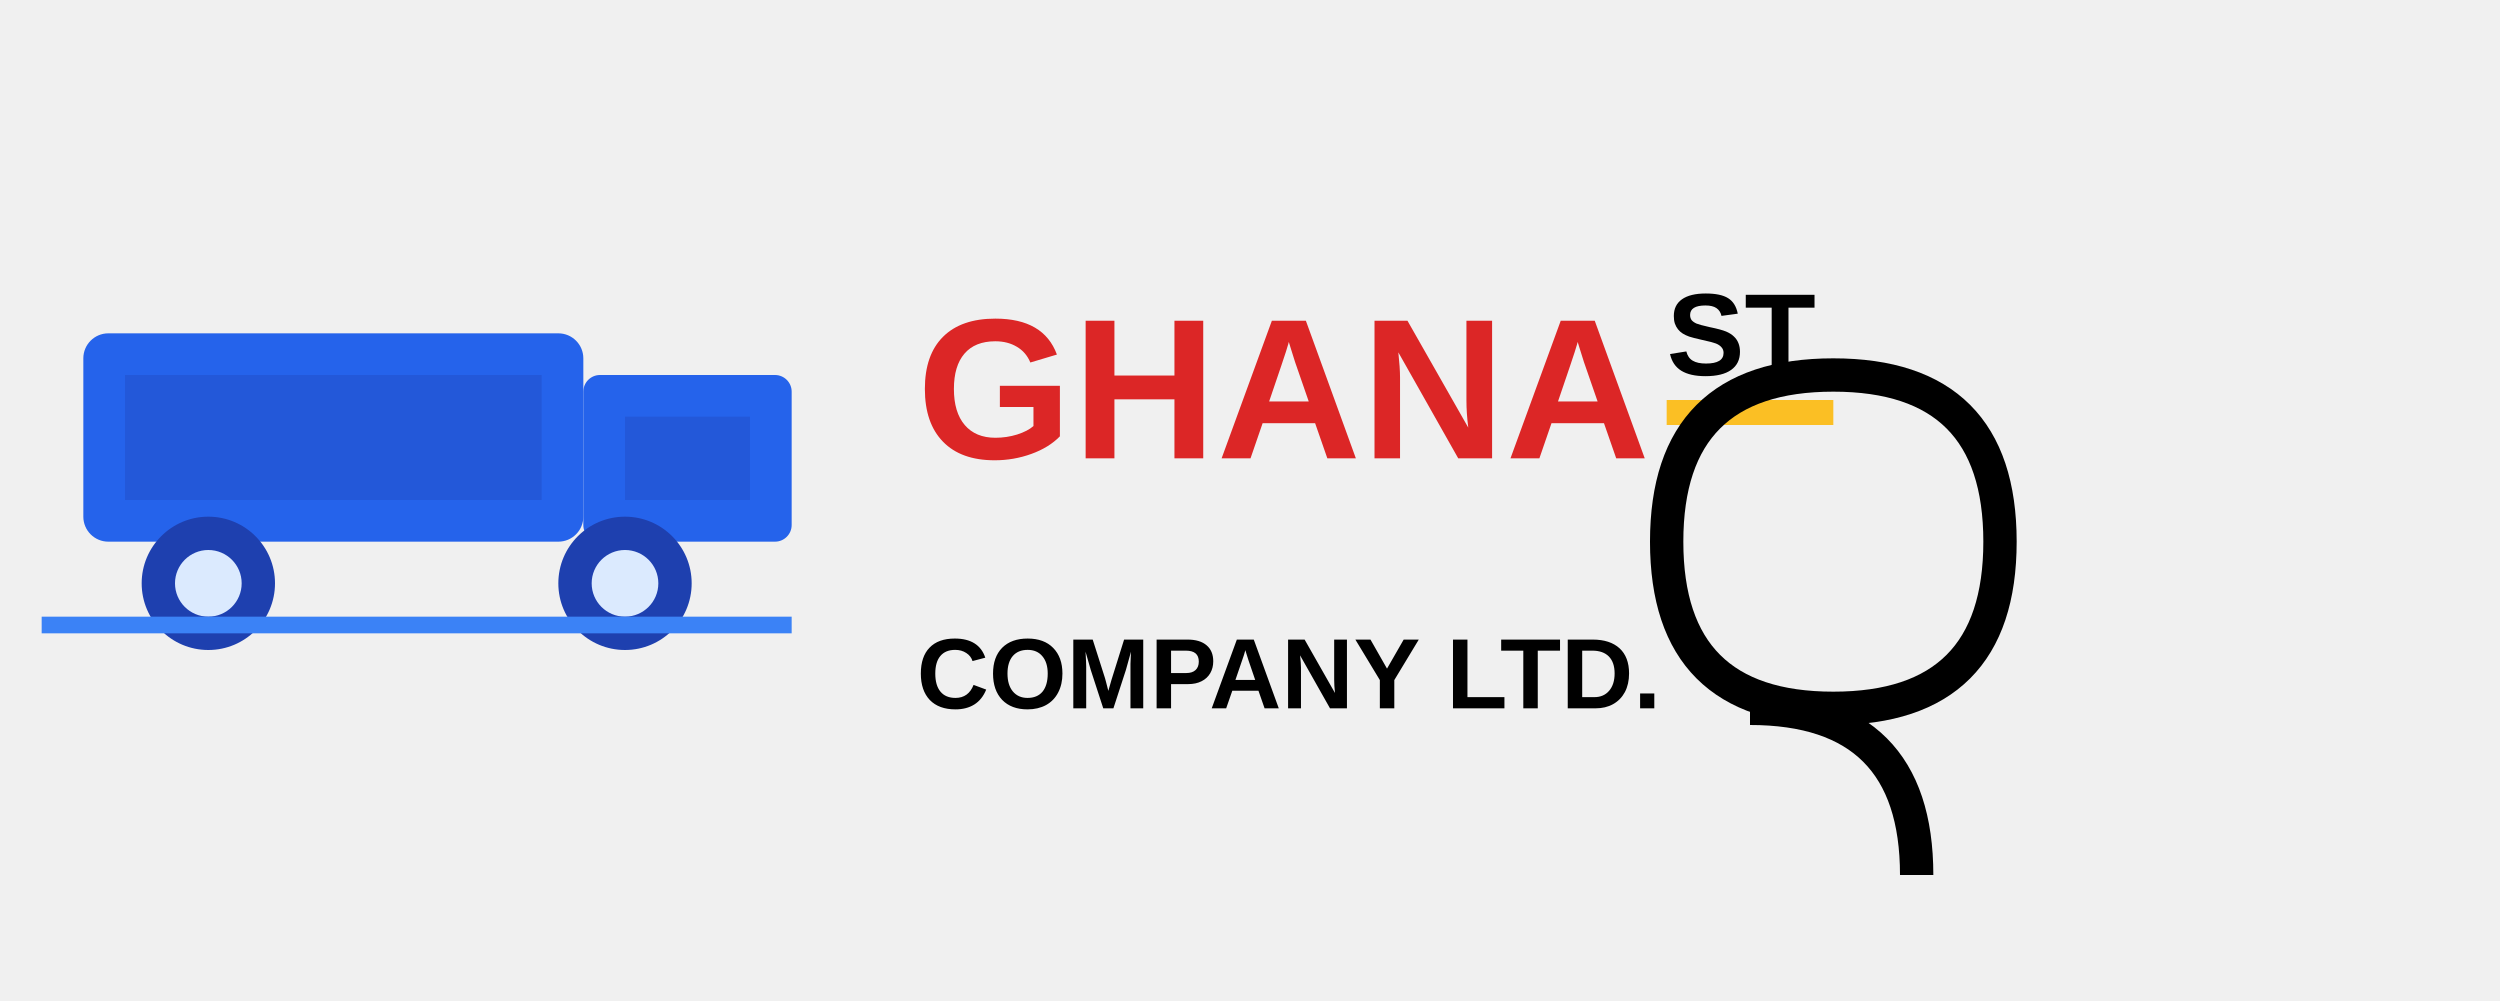
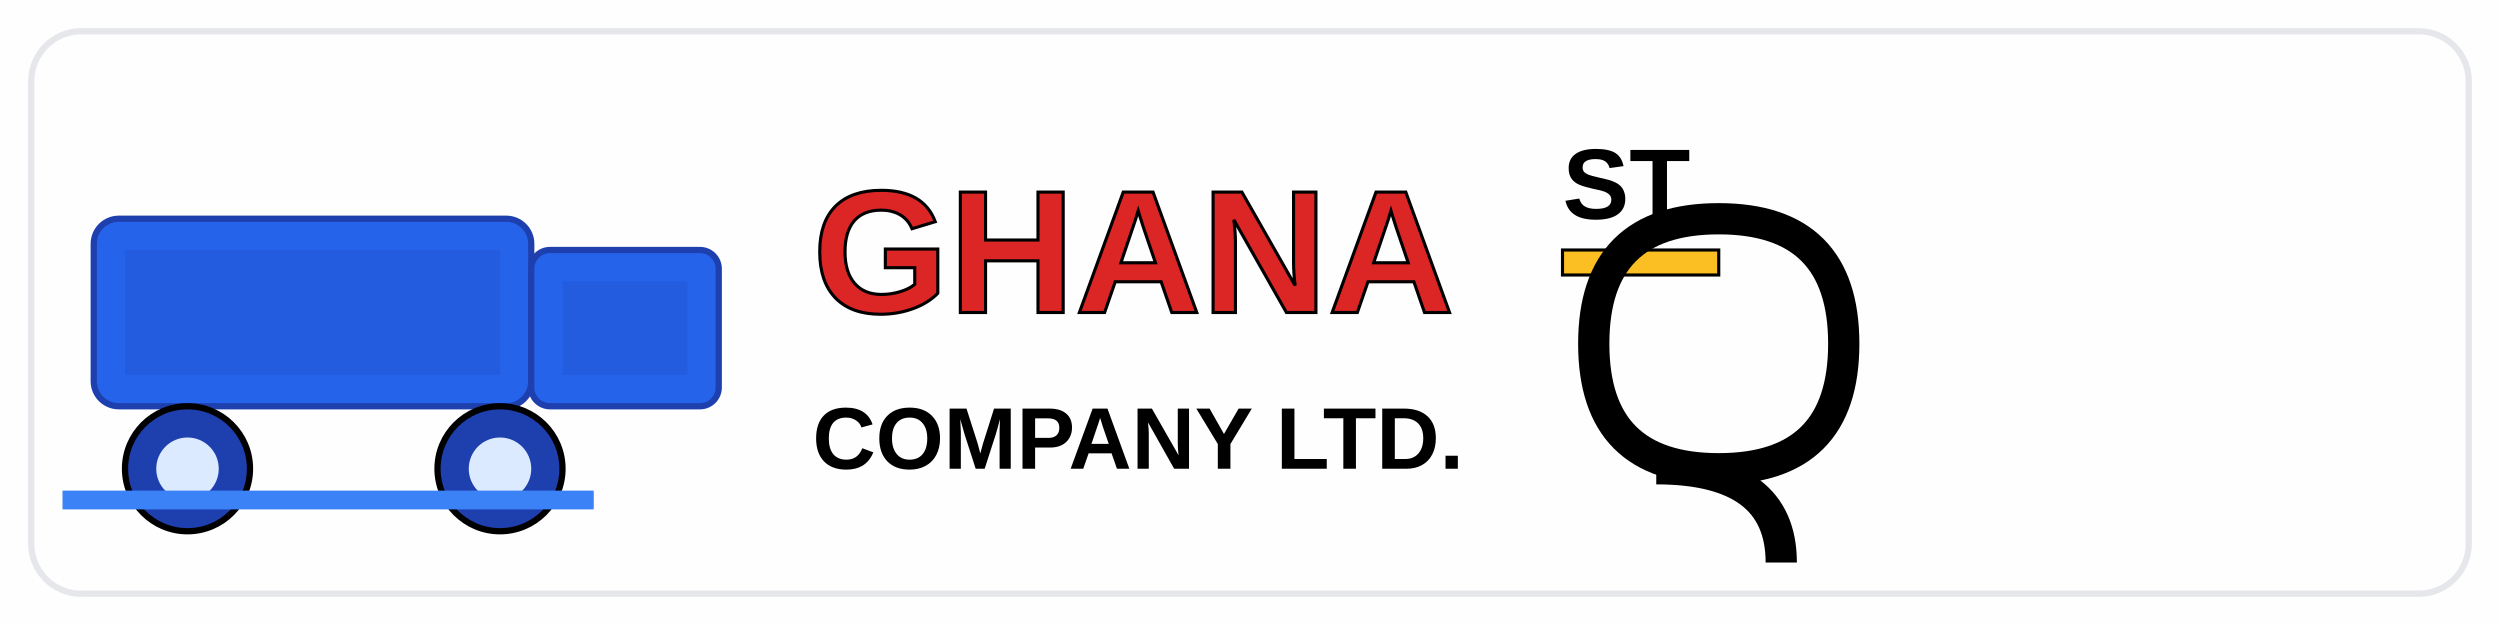
- <svg xmlns="http://www.w3.org/2000/svg" width="300" height="120" viewBox="0 0 300 120">
+ <svg xmlns="http://www.w3.org/2000/svg" width="400" height="100" viewBox="0 0 400 100">
+   <rect width="400" height="100" fill="white" opacity="0.9" />
  <g id="truck">
-     <rect x="10" y="40" width="60" height="25" fill="#2563eb" rx="3" />
-     <rect x="70" y="45" width="25" height="20" fill="#2563eb" rx="2" />
-     <circle cx="25" cy="70" r="8" fill="#1e40af" />
-     <circle cx="25" cy="70" r="4" fill="#dbeafe" />
-     <circle cx="75" cy="70" r="8" fill="#1e40af" />
-     <circle cx="75" cy="70" r="4" fill="#dbeafe" />
-     <path d="M 5 75 Q 50 75 95 75" stroke="#3b82f6" stroke-width="2" fill="none" />
-     <rect x="15" y="45" width="50" height="15" fill="#1e40af" opacity="0.3" />
-     <rect x="75" y="50" width="15" height="10" fill="#1e40af" opacity="0.3" />
+     <rect x="15" y="35" width="70" height="30" fill="#2563eb" rx="4" stroke="#1e40af" stroke-width="1" />
+     <rect x="85" y="40" width="30" height="25" fill="#2563eb" rx="3" stroke="#1e40af" stroke-width="1" />
+     <circle cx="30" cy="75" r="10" fill="#1e40af" stroke="#000" stroke-width="1" />
+     <circle cx="30" cy="75" r="5" fill="#dbeafe" />
+     <circle cx="80" cy="75" r="10" fill="#1e40af" stroke="#000" stroke-width="1" />
+     <circle cx="80" cy="75" r="5" fill="#dbeafe" />
+     <path d="M 10 80 Q 50 80 95 80" stroke="#3b82f6" stroke-width="3" fill="none" />
+     <rect x="20" y="40" width="60" height="20" fill="#1e40af" opacity="0.2" />
+     <rect x="90" y="45" width="20" height="15" fill="#1e40af" opacity="0.2" />
  </g>
-   <text x="110" y="55" font-family="Arial, sans-serif" font-size="24" font-weight="bold" fill="#dc2626">GHANA</text>
-   <text x="200" y="45" font-family="Arial, sans-serif" font-size="14" font-weight="bold" fill="#000000">ST</text>
-   <rect x="200" y="48" width="20" height="3" fill="#fbbf24" />
-   <path d="M 220 45 Q 240 45 240 65 Q 240 85 220 85 Q 200 85 200 65 Q 200 45 220 45" fill="none" stroke="#000000" stroke-width="4" />
-   <path d="M 210 85 Q 230 85 230 105" stroke="#000000" stroke-width="4" fill="none" />
-   <text x="110" y="85" font-family="Arial, sans-serif" font-size="12" font-weight="bold" fill="#000000">COMPANY LTD.</text>
+   <text x="130" y="50" font-family="Arial, sans-serif" font-size="28" font-weight="bold" fill="#dc2626" stroke="#000" stroke-width="0.5">GHANA</text>
+   <text x="250" y="35" font-family="Arial, sans-serif" font-size="16" font-weight="bold" fill="#000000">ST</text>
+   <rect x="250" y="40" width="25" height="4" fill="#fbbf24" stroke="#000" stroke-width="0.5" />
+   <path d="M 275 35 Q 295 35 295 55 Q 295 75 275 75 Q 255 75 255 55 Q 255 35 275 35" fill="none" stroke="#000000" stroke-width="5" />
+   <path d="M 265 75 Q 285 75 285 90" stroke="#000000" stroke-width="5" fill="none" />
+   <text x="130" y="75" font-family="Arial, sans-serif" font-size="14" font-weight="bold" fill="#000000">COMPANY LTD.</text>
+   <rect x="5" y="5" width="390" height="90" fill="none" stroke="#e5e7eb" stroke-width="1" rx="8" />
</svg>
